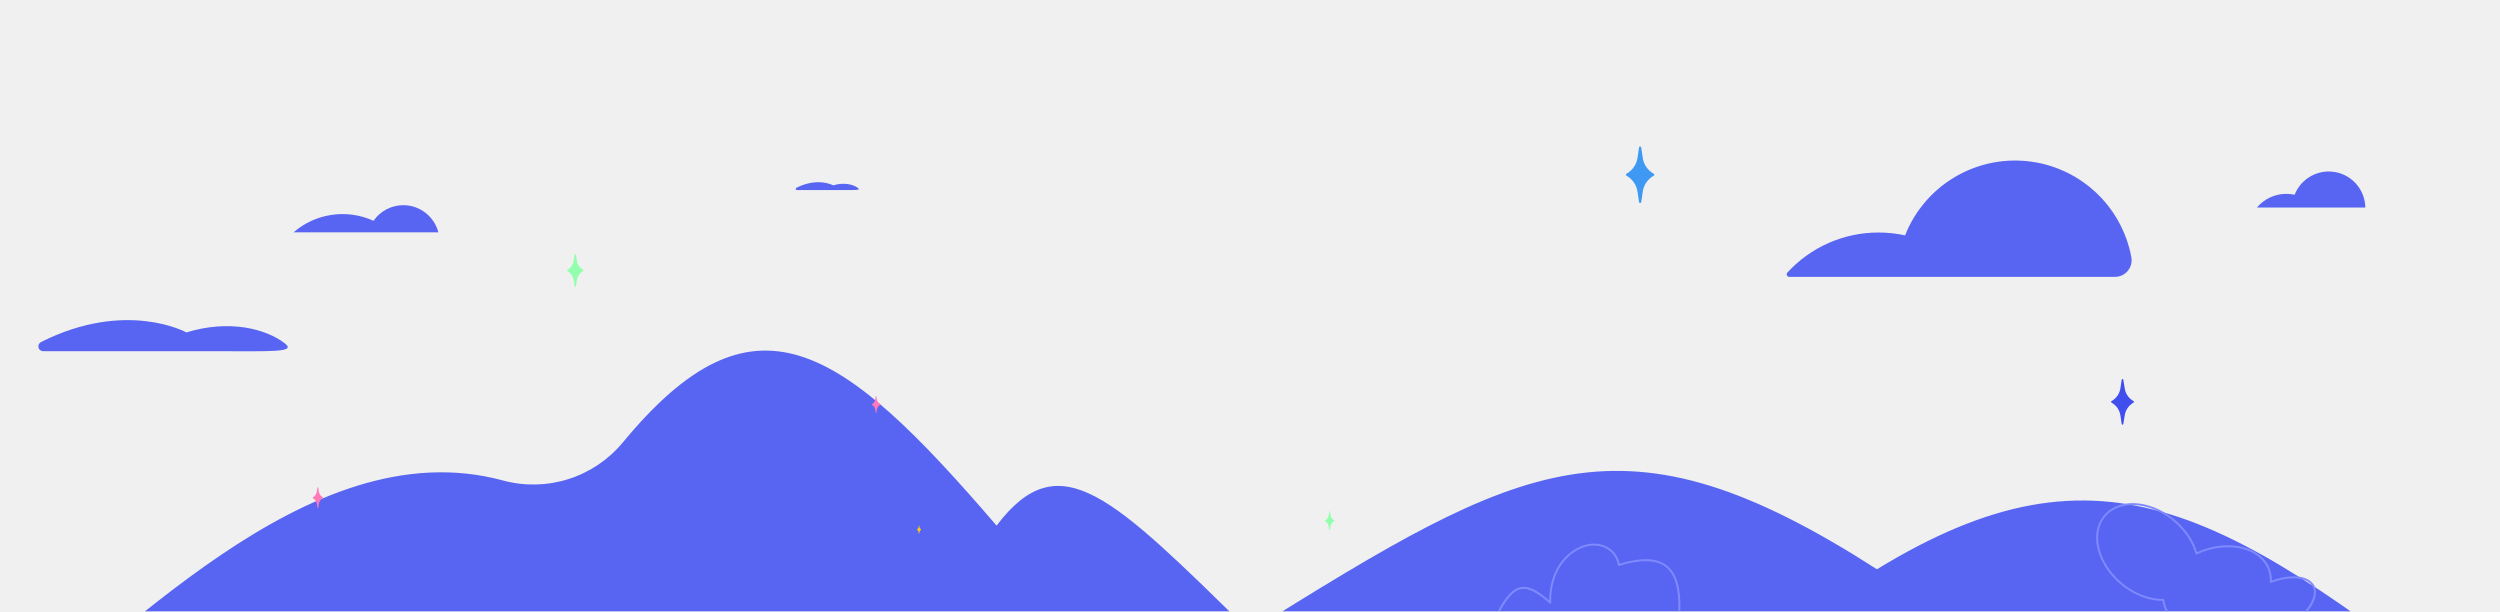
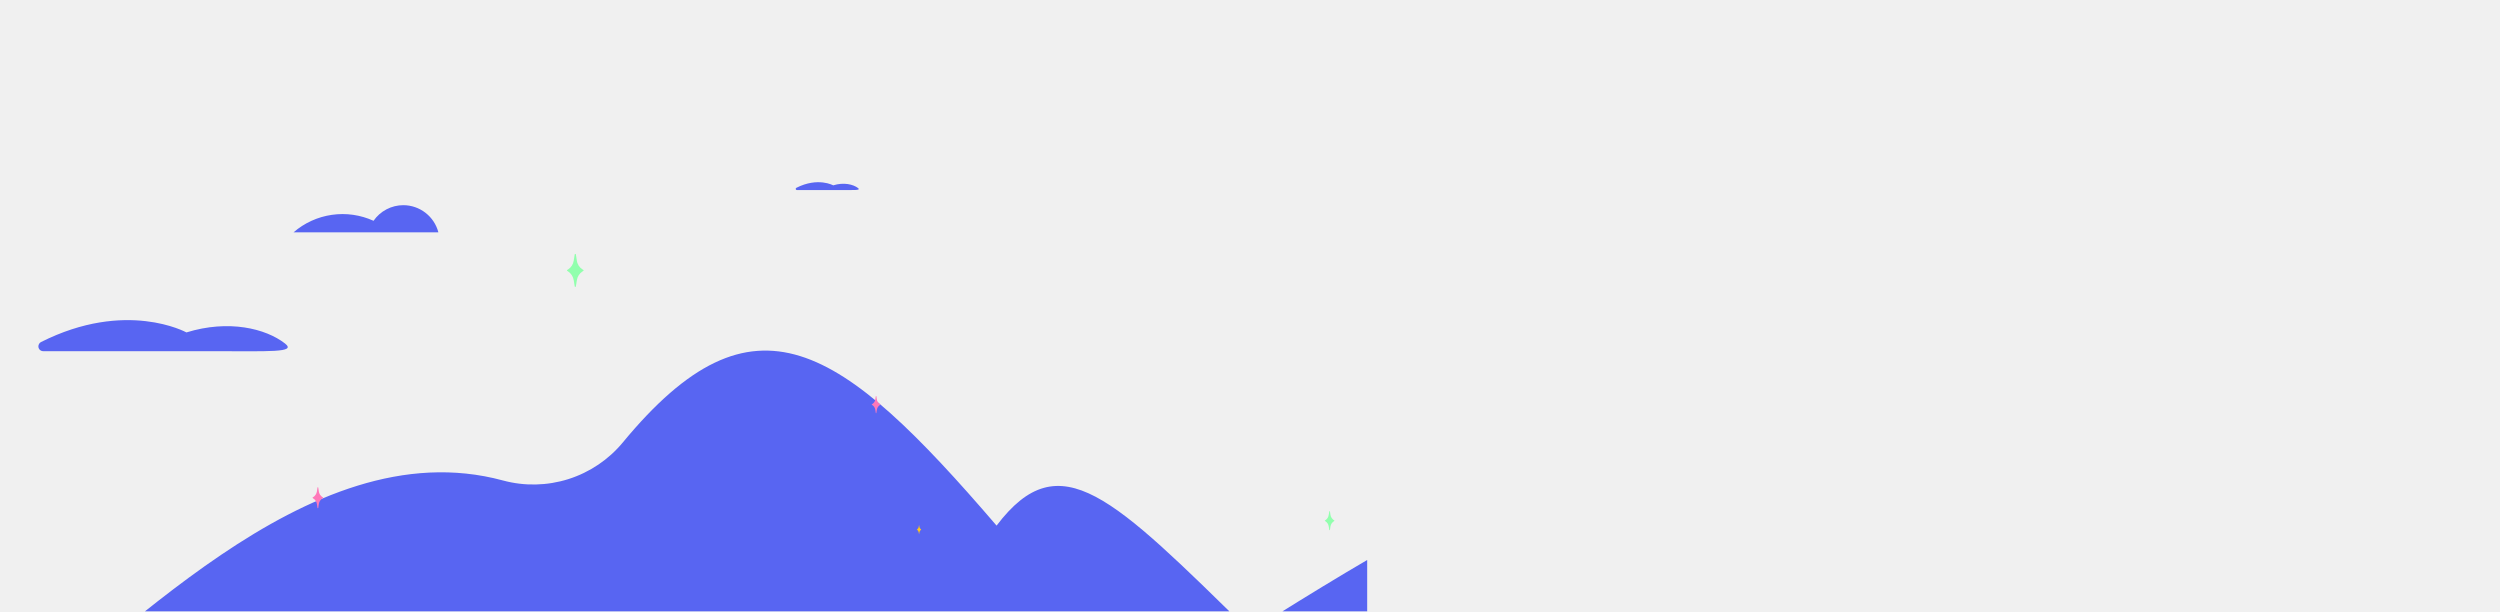
<svg xmlns="http://www.w3.org/2000/svg" width="2560" height="626" viewBox="0 0 2560 626" fill="none">
  <g clip-path="url(#clip0)">
    <path d="M2560 742.024C2281.4 521.424 2152.7 442.024 1922 582.924C1660.1 414.924 1561.1 471.424 1280 646.624C1139.5 509.324 1085.6 452.324 1020.5 538.224C860.2 351.524 772.1 290.424 637.8 453.024C623.243 470.609 603.935 483.636 582.18 490.551C560.424 497.466 537.138 497.977 515.1 492.024C312.9 437.124 118.6 667.024 0 742.024H2560Z" fill="#5865F2" />
    <path d="M2366.4 595.424C2362.4 591.924 2356.2 590.124 2348.8 590.124C2342.52 590.221 2336.29 591.232 2330.3 593.124L2326.3 594.424C2326.42 591.523 2326.08 588.621 2325.3 585.824C2323.1 577.024 2317.3 569.824 2308.6 564.924C2295.6 557.524 2277.3 556.324 2259.8 561.624C2256.38 562.637 2253.03 563.908 2249.8 565.424C2248.3 560.558 2246.22 555.891 2243.6 551.524C2227.9 525.124 2195.3 509.624 2170.9 517.024C2160.5 520.124 2152.7 527.224 2149 536.824C2144.2 549.224 2146.3 564.524 2154.9 578.924C2167.6 600.424 2192 615.224 2214.4 615.324C2214.6 616.624 2214.8 617.924 2215.1 619.124C2215.75 621.516 2216.65 623.829 2217.8 626.024H2220.1C2218.75 623.713 2217.74 621.221 2217.1 618.624C2216.73 617.179 2216.46 615.708 2216.3 614.224C2216.28 613.977 2216.16 613.747 2215.97 613.581C2215.79 613.415 2215.55 613.323 2215.3 613.324H2214.6C2192.8 613.324 2169 598.824 2156.6 577.924C2148.4 564.024 2146.3 549.324 2150.8 537.524C2154.3 528.524 2161.7 521.924 2171.5 518.924C2195 511.824 2226.6 526.924 2241.9 552.524C2244.6 557.109 2246.72 562.014 2248.2 567.124C2248.32 567.391 2248.53 567.604 2248.8 567.724C2249.06 567.825 2249.34 567.825 2249.6 567.724C2253.08 566.032 2256.69 564.628 2260.4 563.524C2277.4 558.424 2295 559.524 2307.6 566.624C2315.8 571.324 2321.3 578.124 2323.4 586.324C2324.22 589.419 2324.49 592.635 2324.2 595.824C2324.21 596.165 2324.35 596.488 2324.6 596.724C2324.74 596.839 2324.91 596.909 2325.08 596.927C2325.26 596.945 2325.44 596.909 2325.6 596.824L2330.9 595.024C2345.5 590.624 2358.6 591.324 2365.1 596.924C2368.6 599.824 2370 603.924 2369.3 608.724C2368.6 613.524 2365.3 620.324 2360.2 626.024H2362.8C2367.5 620.424 2370.6 614.524 2371.3 609.024C2372 603.524 2370.4 598.724 2366.4 595.424Z" fill="#808AFF" />
    <path d="M41.901 350.3C129.201 306.3 190.901 340.4 190.901 340.4C234.101 327 272.101 336.4 291.801 351.7C304.001 361.3 276.601 359.6 215.101 359.6H44.201C42.901 359.6 41.655 359.084 40.736 358.165C39.817 357.246 39.301 356 39.301 354.7C39.309 353.803 39.553 352.923 40.01 352.151C40.466 351.378 41.119 350.74 41.901 350.3Z" fill="#5865F2" />
    <path d="M815.501 192.3C837.601 181.1 853.201 189.8 853.201 189.8C864.101 186.4 873.801 188.8 878.701 192.6C881.801 195.1 874.901 194.6 859.301 194.6H816.001C815.683 194.6 815.377 194.474 815.152 194.249C814.927 194.024 814.801 193.718 814.801 193.4C814.799 193.169 814.864 192.942 814.988 192.747C815.113 192.552 815.29 192.396 815.501 192.3Z" fill="#5865F2" />
    <path d="M2422.1 212.5C2421.96 203.818 2418.81 195.454 2413.19 188.835C2407.57 182.216 2399.83 177.753 2391.28 176.207C2382.74 174.661 2373.92 176.128 2366.34 180.358C2358.76 184.587 2352.87 191.318 2349.7 199.4C2346.91 198.794 2344.06 198.492 2341.2 198.5C2335.46 198.482 2329.79 199.728 2324.59 202.147C2319.39 204.567 2314.78 208.101 2311.1 212.5H2422.1Z" fill="#5865F2" />
    <path d="M413.001 210.1C407.002 210.103 401.094 211.56 395.782 214.346C390.47 217.133 385.912 221.166 382.501 226.1C369.152 220.019 354.339 217.898 339.82 219.99C325.302 222.082 311.69 228.298 300.601 237.9H448.901C446.825 229.953 442.178 222.916 435.684 217.888C429.19 212.859 421.214 210.121 413.001 210.1Z" fill="#5865F2" />
    <path d="M2165.6 283.5C2168.11 283.527 2170.6 282.998 2172.88 281.951C2175.16 280.903 2177.18 279.363 2178.8 277.441C2180.41 275.52 2181.58 273.264 2182.22 270.836C2182.86 268.408 2182.96 265.869 2182.5 263.4C2177.71 237.556 2164.63 213.974 2145.26 196.214C2125.88 178.454 2101.25 167.481 2075.09 164.952C2048.92 162.422 2022.65 168.474 2000.23 182.193C1977.81 195.912 1960.46 216.553 1950.8 241C1941.86 239.071 1932.74 238.098 1923.6 238.1C1906.03 238.071 1888.64 241.712 1872.56 248.789C1856.48 255.866 1842.05 266.224 1830.2 279.2C1829.88 279.573 1829.67 280.029 1829.6 280.516C1829.52 281.003 1829.59 281.501 1829.79 281.952C1829.99 282.402 1830.31 282.787 1830.72 283.061C1831.13 283.335 1831.61 283.487 1832.1 283.5H2165.6Z" fill="#5865F2" />
    <path d="M1720.6 625.4H1718.6C1719.4 602.8 1715.2 588.1 1705.7 580.6C1696.2 573.1 1680.3 572.6 1658 579.5C1657.73 579.569 1657.44 579.533 1657.2 579.4C1656.95 579.237 1656.77 578.987 1656.7 578.7C1656.08 574.68 1654.43 570.889 1651.9 567.698C1649.38 564.508 1646.07 562.028 1642.3 560.5C1632.7 556.6 1620.8 558.8 1610.6 566.3C1585.8 584.4 1588.5 616.8 1588.5 617.1C1588.5 617.306 1588.45 617.509 1588.34 617.686C1588.24 617.863 1588.08 618.006 1587.9 618.1C1587.72 618.196 1587.52 618.228 1587.32 618.192C1587.12 618.155 1586.93 618.053 1586.8 617.9C1573.9 606.4 1564.9 601.9 1557.6 603.2C1550.3 604.5 1543.7 612.3 1536.2 625.4H1533.9C1542 611.2 1548.6 602.7 1557.2 601.2C1565.8 599.7 1573.9 604.1 1586.4 614.9C1586.3 606.9 1587.7 580.6 1609.4 564.7C1620.2 556.8 1632.8 554.5 1643 558.7C1646.93 560.233 1650.41 562.731 1653.12 565.965C1655.83 569.198 1657.68 573.062 1658.5 577.2C1680.9 570.5 1696.7 571.1 1706.9 579.1C1717.1 587.1 1721.4 602.1 1720.6 625.4Z" fill="#808AFF" />
    <path d="M596.5 275.9C594.931 274.918 593.599 273.602 592.596 272.047C591.594 270.491 590.946 268.734 590.7 266.9L589.7 260.5C589.676 260.359 589.602 260.231 589.492 260.139C589.382 260.047 589.243 259.998 589.1 260C588.956 259.998 588.817 260.047 588.707 260.139C588.597 260.231 588.523 260.359 588.5 260.5L587.5 266.9C587.234 268.728 586.578 270.478 585.577 272.03C584.577 273.583 583.254 274.903 581.7 275.9L580.9 276.4C580.804 276.442 580.723 276.512 580.669 276.602C580.615 276.692 580.591 276.796 580.6 276.9C580.591 277.004 580.615 277.109 580.669 277.198C580.723 277.288 580.804 277.359 580.9 277.4L581.7 277.9C583.249 278.928 584.565 280.268 585.564 281.836C586.563 283.403 587.222 285.162 587.5 287L588.5 293.3C588.523 293.441 588.597 293.569 588.707 293.661C588.817 293.753 588.956 293.802 589.1 293.8C589.243 293.802 589.382 293.753 589.492 293.661C589.602 293.569 589.676 293.441 589.7 293.3L590.7 287C590.958 285.157 591.61 283.39 592.611 281.82C593.611 280.25 594.938 278.913 596.5 277.9L597.3 277.4C597.396 277.359 597.476 277.288 597.53 277.198C597.584 277.109 597.608 277.004 597.6 276.9C597.608 276.796 597.584 276.692 597.53 276.602C597.476 276.512 597.396 276.442 597.3 276.4L596.5 275.9Z" fill="#91FFAD" />
    <path d="M1692.1 177.1C1689.45 175.385 1687.2 173.124 1685.49 170.468C1683.78 167.813 1682.66 164.823 1682.2 161.7L1680.6 150.9C1680.54 150.653 1680.4 150.432 1680.2 150.27C1680 150.108 1679.75 150.013 1679.5 150C1679.24 149.996 1678.99 150.084 1678.78 150.249C1678.58 150.413 1678.45 150.644 1678.4 150.9L1676.8 161.7C1676.32 164.83 1675.18 167.822 1673.46 170.477C1671.73 173.132 1669.46 175.39 1666.8 177.1L1665.4 178C1665.25 178.104 1665.13 178.238 1665.05 178.394C1664.96 178.549 1664.91 178.722 1664.9 178.9C1664.9 179.08 1664.95 179.255 1665.04 179.412C1665.12 179.569 1665.25 179.702 1665.4 179.8L1666.8 180.7C1669.47 182.431 1671.74 184.707 1673.46 187.378C1675.18 190.05 1676.32 193.057 1676.8 196.2L1678.4 207C1678.45 207.256 1678.58 207.487 1678.78 207.652C1678.99 207.816 1679.24 207.904 1679.5 207.9C1679.75 207.887 1680 207.792 1680.2 207.631C1680.4 207.469 1680.54 207.248 1680.6 207L1682.2 196.2C1682.66 193.063 1683.78 190.059 1685.49 187.387C1687.19 184.715 1689.45 182.436 1692.1 180.7L1693.6 179.8C1693.74 179.697 1693.85 179.561 1693.92 179.403C1693.99 179.245 1694.02 179.072 1694 178.9C1694.01 178.729 1693.98 178.559 1693.91 178.403C1693.84 178.247 1693.73 178.109 1693.6 178L1692.1 177.1Z" fill="#3F99F2" />
    <path d="M2183.7 410.1C2181.55 408.705 2179.73 406.868 2178.35 404.713C2176.97 402.557 2176.07 400.133 2175.7 397.6L2174.3 388.9C2174.3 388.688 2174.22 388.484 2174.07 388.334C2173.92 388.184 2173.71 388.1 2173.5 388.1C2173.28 388.099 2173.06 388.18 2172.9 388.327C2172.73 388.475 2172.62 388.679 2172.6 388.9L2171.3 397.6C2170.91 400.139 2169.99 402.567 2168.6 404.722C2167.2 406.877 2165.36 408.71 2163.2 410.1L2162.1 410.8C2161.99 410.883 2161.89 410.988 2161.83 411.108C2161.76 411.229 2161.71 411.362 2161.7 411.5C2161.7 411.642 2161.73 411.781 2161.81 411.904C2161.88 412.027 2161.98 412.129 2162.1 412.2L2163.2 412.9C2165.35 414.299 2167.18 416.135 2168.58 418.289C2169.97 420.442 2170.9 422.865 2171.3 425.4L2172.6 434.1C2172.62 434.321 2172.73 434.525 2172.9 434.673C2173.06 434.821 2173.28 434.902 2173.5 434.9C2173.71 434.9 2173.92 434.816 2174.07 434.666C2174.22 434.516 2174.3 434.312 2174.3 434.1L2175.7 425.4C2176.08 422.872 2176.99 420.451 2178.37 418.298C2179.75 416.144 2181.56 414.305 2183.7 412.9L2184.8 412.2C2184.93 412.139 2185.04 412.039 2185.11 411.913C2185.18 411.788 2185.21 411.644 2185.2 411.5C2185.2 411.358 2185.16 411.219 2185.09 411.096C2185.02 410.973 2184.92 410.871 2184.8 410.8L2183.7 410.1Z" fill="#404EED" />
    <path d="M900.9 413.7C900.087 413.183 899.397 412.494 898.879 411.682C898.361 410.871 898.026 409.955 897.9 409L897.4 405.8C897.4 405.721 897.368 405.644 897.312 405.588C897.256 405.532 897.179 405.5 897.1 405.5C897.02 405.5 896.944 405.532 896.888 405.588C896.831 405.644 896.8 405.721 896.8 405.8L896.3 409C896.173 409.955 895.839 410.871 895.32 411.682C894.802 412.494 894.112 413.183 893.3 413.7L892.8 414C892.7 414 892.7 414.2 892.7 414.3C892.695 414.354 892.702 414.409 892.719 414.46C892.736 414.512 892.763 414.56 892.8 414.6L893.3 414.8C894.091 415.341 894.765 416.036 895.28 416.843C895.796 417.651 896.143 418.555 896.3 419.5L896.8 422.8C896.8 422.88 896.831 422.956 896.888 423.012C896.944 423.068 897.02 423.1 897.1 423.1C897.179 423.1 897.256 423.068 897.312 423.012C897.368 422.956 897.4 422.88 897.4 422.8L897.9 419.5C898.057 418.555 898.403 417.651 898.919 416.843C899.435 416.036 900.108 415.341 900.9 414.8L901.4 414.6C901.436 414.56 901.463 414.512 901.481 414.46C901.498 414.409 901.504 414.354 901.5 414.3C901.5 414.2 901.5 414 901.4 414L900.9 413.7Z" fill="#FF78B9" />
    <path d="M943.1 542C942.685 541.753 942.328 541.419 942.052 541.023C941.776 540.626 941.588 540.175 941.5 539.7L941.3 538H941L940.7 539.7C940.629 540.169 940.459 540.617 940.2 541.014C939.941 541.411 939.6 541.747 939.2 542L939 542.2C938.973 542.2 938.948 542.211 938.929 542.23C938.91 542.248 938.9 542.274 938.9 542.3C938.9 542.327 938.91 542.352 938.929 542.371C938.948 542.39 938.973 542.4 939 542.4L939.2 542.6C939.6 542.853 939.941 543.19 940.2 543.587C940.459 543.984 940.629 544.432 940.7 544.9L941 546.6H941.3L941.5 544.9C941.588 544.425 941.776 543.974 942.052 543.578C942.328 543.181 942.685 542.848 943.1 542.6L943.3 542.4L943.1 542Z" fill="#FFC619" />
    <path d="M1365.8 532.6C1364.9 531.993 1364.14 531.21 1363.56 530.299C1362.97 529.388 1362.58 528.368 1362.4 527.3L1361.9 523.7C1361.9 523.5 1361.7 523.4 1361.5 523.4C1361.46 523.4 1361.42 523.408 1361.38 523.423C1361.35 523.438 1361.32 523.46 1361.29 523.488C1361.26 523.516 1361.24 523.549 1361.22 523.585C1361.21 523.622 1361.2 523.661 1361.2 523.7L1360.6 527.3C1360.46 528.369 1360.1 529.395 1359.53 530.31C1358.96 531.224 1358.2 532.006 1357.3 532.6L1356.8 532.9C1356.7 532.9 1356.6 533 1356.6 533.2C1356.6 533.3 1356.7 533.4 1356.8 533.5L1357.3 533.8C1358.18 534.389 1358.93 535.155 1359.5 536.051C1360.07 536.946 1360.44 537.951 1360.6 539L1361.2 542.6C1361.2 542.68 1361.23 542.756 1361.29 542.812C1361.34 542.869 1361.42 542.9 1361.5 542.9C1361.7 542.9 1361.9 542.8 1361.9 542.6L1362.4 539C1362.59 537.95 1362.99 536.95 1363.57 536.057C1364.16 535.164 1364.91 534.396 1365.8 533.8L1366.3 533.5C1366.34 533.46 1366.36 533.412 1366.38 533.36C1366.4 533.309 1366.4 533.254 1366.4 533.2C1366.4 533 1366.4 532.9 1366.3 532.9L1365.8 532.6Z" fill="#91FFAD" />
    <path d="M330.1 509C329.138 508.35 328.322 507.508 327.703 506.527C327.083 505.546 326.673 504.447 326.5 503.3L325.9 499.3C325.8 499.1 325.7 498.9 325.5 498.9C325.394 498.9 325.292 498.942 325.217 499.017C325.142 499.092 325.1 499.194 325.1 499.3L324.5 503.3C324.308 504.454 323.881 505.555 323.244 506.536C322.607 507.517 321.775 508.356 320.8 509L320.2 509.3C320.1 509.4 320.1 509.5 320.1 509.7C320.1 509.8 320.1 510 320.2 510L320.8 510.4C321.784 511.035 322.622 511.872 323.26 512.854C323.897 513.837 324.32 514.943 324.5 516.1L325.1 520.1C325.1 520.3 325.3 520.4 325.5 520.4C325.7 520.4 325.8 520.3 325.9 520.1L326.5 516.1C326.661 514.949 327.066 513.846 327.687 512.863C328.307 511.88 329.13 511.041 330.1 510.4L330.7 510C330.8 510 330.9 509.8 330.9 509.7C330.9 509.623 330.882 509.546 330.847 509.477C330.812 509.407 330.762 509.347 330.7 509.3L330.1 509Z" fill="#FF78B9" />
  </g>
  <defs>
    <clipPath id="clip0">
-       <rect width="2560" height="626" fill="white" />
+       <rect width="1400" height="626" fill="white" />
    </clipPath>
  </defs>
</svg>
